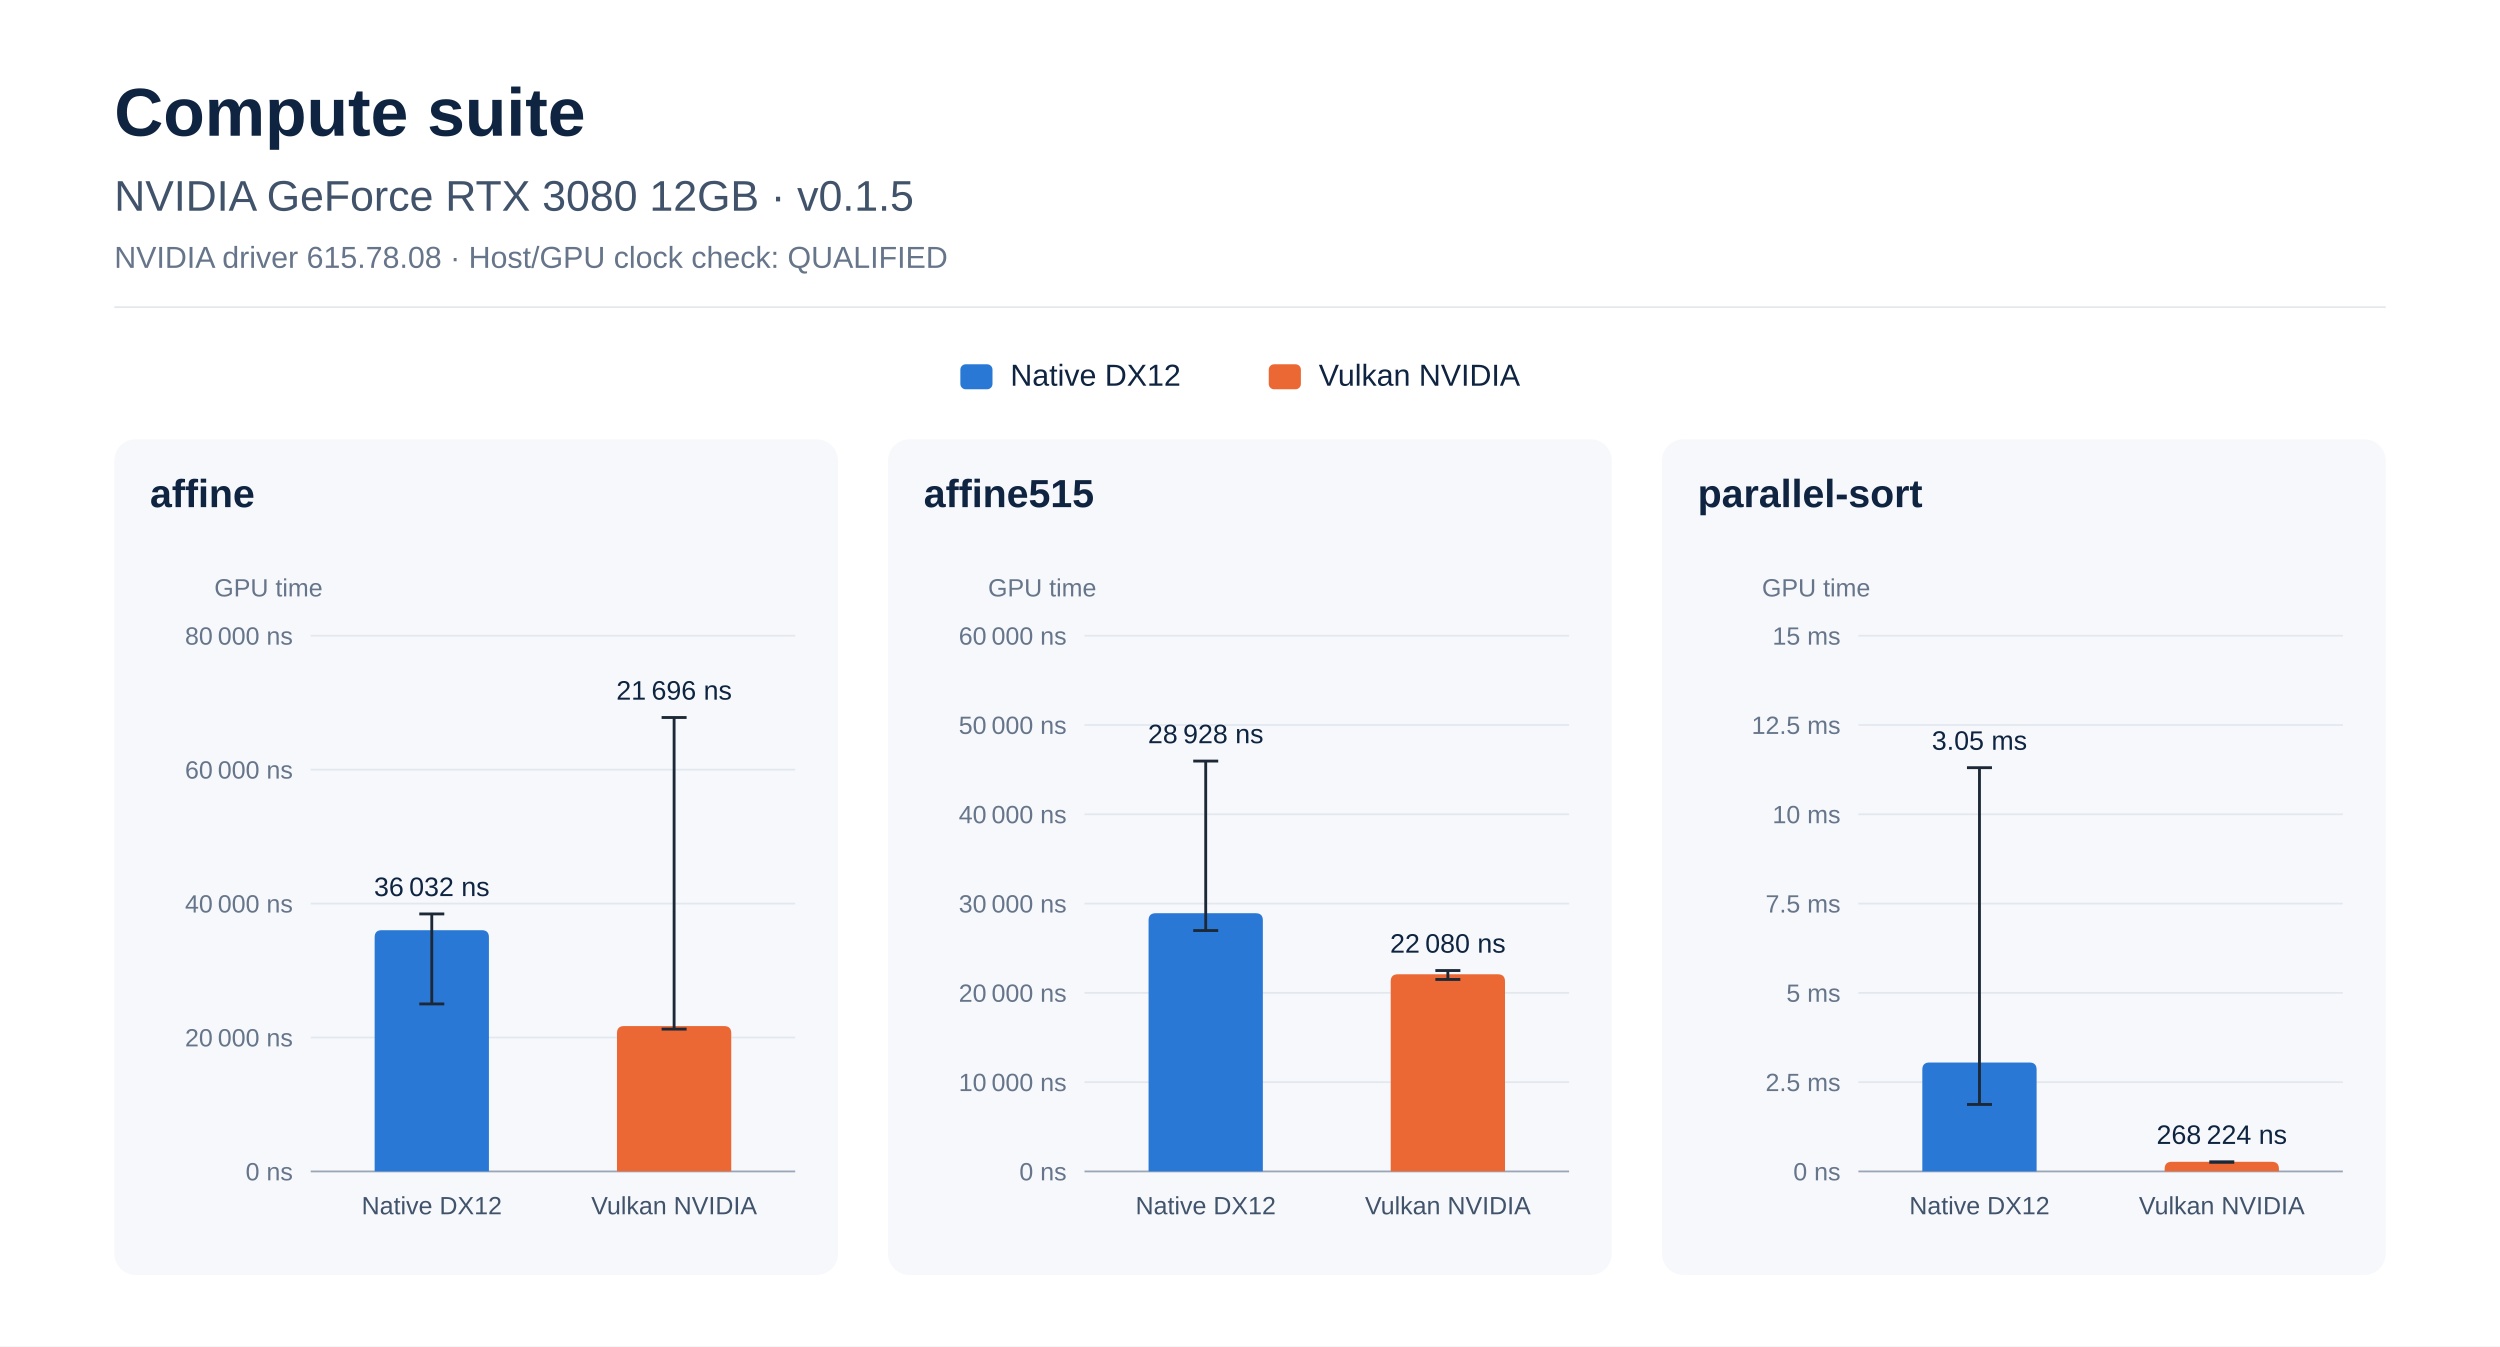
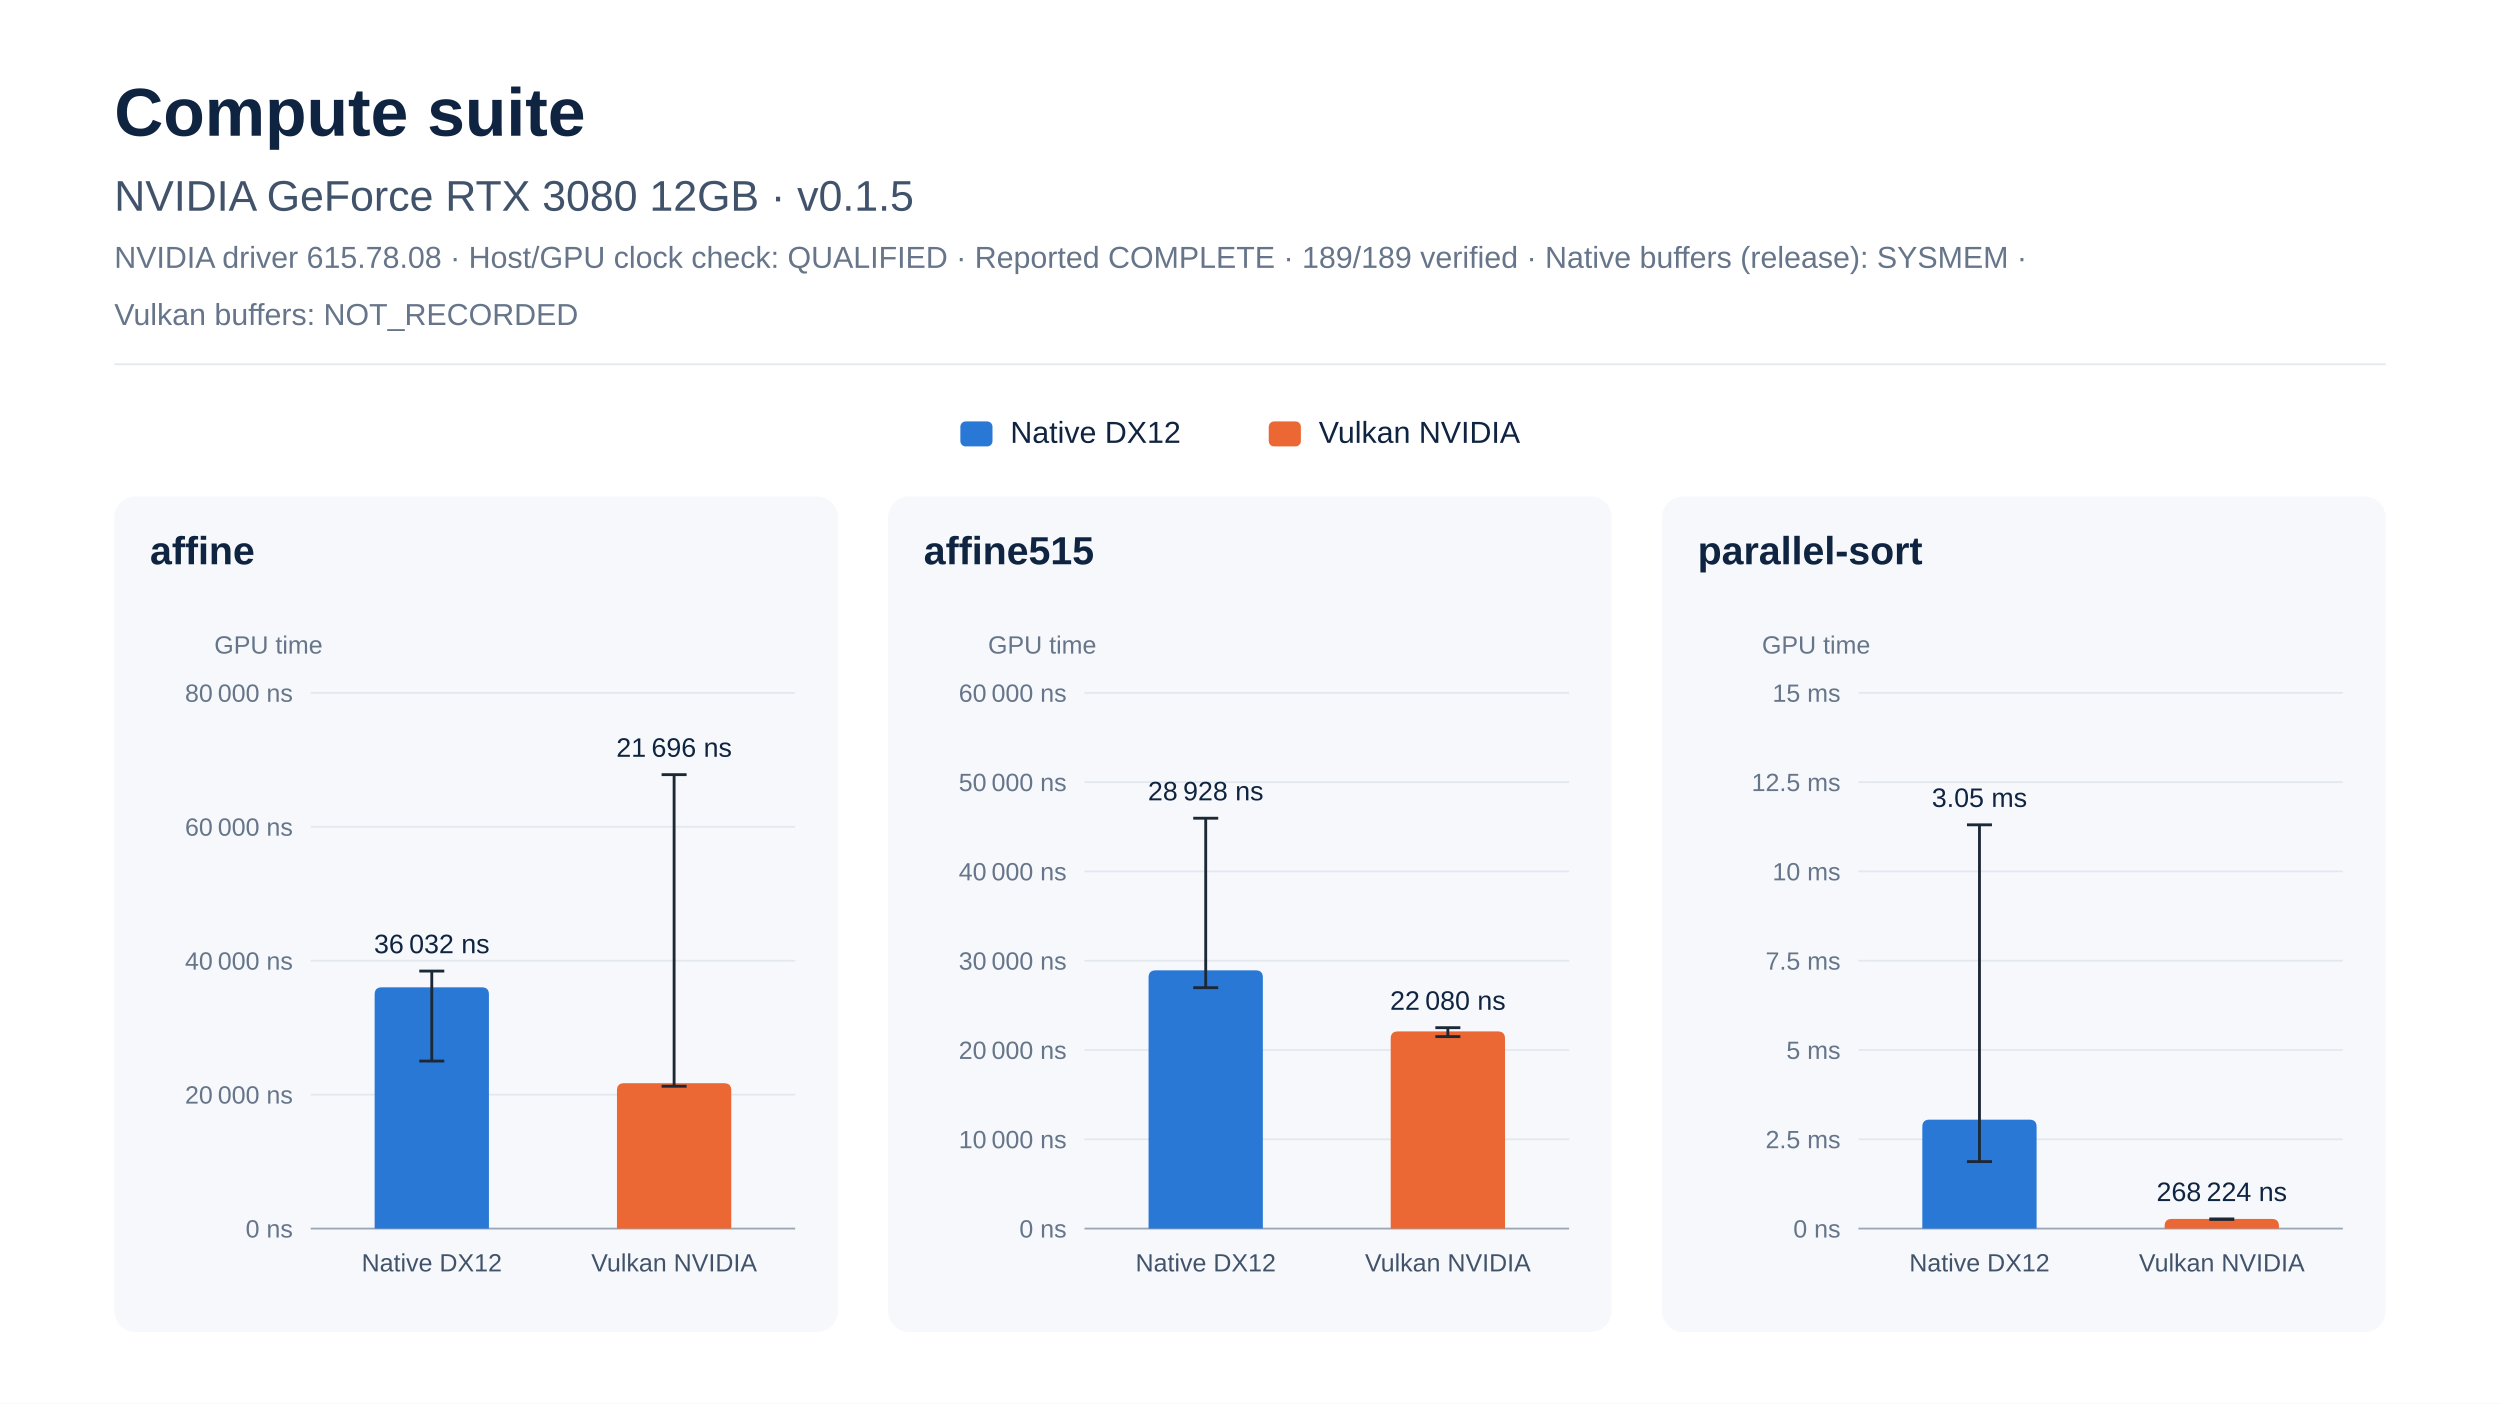
- <svg xmlns="http://www.w3.org/2000/svg" width="1400" height="754" viewBox="0 0 1400 754" role="img" aria-label="Compute suite">
+ <svg xmlns="http://www.w3.org/2000/svg" width="1400" height="786" viewBox="0 0 1400 786" role="img" aria-label="Compute suite">
  <rect width="100%" height="100%" fill="#ffffff" />
  <g font-family="Arial, 'Liberation Sans', Helvetica, 'Helvetica Neue', sans-serif">
    <text x="64.0" y="76.0" font-size="38" fill="#0f2440" font-weight="700" text-anchor="start">Compute suite</text>
    <text x="64.0" y="118.0" font-size="24" fill="#41536b" text-anchor="start">NVIDIA GeForce RTX 3080 12GB · v0.1.5</text>
-     <text x="64.0" y="150.0" font-size="17" fill="#66758a" text-anchor="start">NVIDIA driver 615.78.08 · Host/GPU clock check: QUALIFIED</text>
-     <line x1="64" y1="172.0" x2="1336" y2="172.0" stroke="#e3e8ef" />
-     <rect x="537.8" y="204.0" width="18" height="14" rx="3" fill="#2a78d6" />
-     <text x="565.8" y="216.0" font-size="17" fill="#0f2440" text-anchor="start">Native DX12</text>
-     <rect x="710.5" y="204.0" width="18" height="14" rx="3" fill="#eb6834" />
-     <text x="738.5" y="216.0" font-size="17" fill="#0f2440" text-anchor="start">Vulkan NVIDIA</text>
-     <rect x="64.0" y="246.0" width="405.3" height="468.0" rx="12" fill="#f6f8fb" />
-     <text x="84.0" y="284.0" font-size="22" fill="#0f2440" font-weight="700" text-anchor="start">affine</text>
-     <text x="120.0" y="334.0" font-size="14" fill="#66758a" text-anchor="start">GPU time</text>
-     <line x1="174.0" y1="656.0" x2="445.3" y2="656.0" stroke="#9aa6b6" stroke-width="1" />
-     <text x="164.0" y="661.0" font-size="14" fill="#66758a" text-anchor="end">0 ns</text>
-     <line x1="174.0" y1="581.0" x2="445.3" y2="581.0" stroke="#e3e8ef" stroke-width="1" />
-     <text x="164.0" y="586.0" font-size="14" fill="#66758a" text-anchor="end">20 000 ns</text>
-     <line x1="174.0" y1="506.0" x2="445.3" y2="506.0" stroke="#e3e8ef" stroke-width="1" />
-     <text x="164.0" y="511.0" font-size="14" fill="#66758a" text-anchor="end">40 000 ns</text>
-     <line x1="174.0" y1="431.0" x2="445.3" y2="431.0" stroke="#e3e8ef" stroke-width="1" />
-     <text x="164.0" y="436.0" font-size="14" fill="#66758a" text-anchor="end">60 000 ns</text>
-     <line x1="174.0" y1="356.0" x2="445.3" y2="356.0" stroke="#e3e8ef" stroke-width="1" />
-     <text x="164.0" y="361.0" font-size="14" fill="#66758a" text-anchor="end">80 000 ns</text>
+     <text x="64.0" y="150.0" font-size="17" fill="#66758a" text-anchor="start">NVIDIA driver 615.78.08 · Host/GPU clock check: QUALIFIED · Reported COMPLETE · 189/189 verified · Native buffers (release): SYSMEM ·</text>
+     <text x="64.0" y="182.0" font-size="17" fill="#66758a" text-anchor="start">Vulkan buffers: NOT_RECORDED</text>
+     <line x1="64" y1="204.0" x2="1336" y2="204.0" stroke="#e3e8ef" />
+     <rect x="537.8" y="236.0" width="18" height="14" rx="3" fill="#2a78d6" />
+     <text x="565.8" y="248.0" font-size="17" fill="#0f2440" text-anchor="start">Native DX12</text>
+     <rect x="710.5" y="236.0" width="18" height="14" rx="3" fill="#eb6834" />
+     <text x="738.5" y="248.0" font-size="17" fill="#0f2440" text-anchor="start">Vulkan NVIDIA</text>
+     <rect x="64.0" y="278.0" width="405.3" height="468.0" rx="12" fill="#f6f8fb" />
+     <text x="84.0" y="316.0" font-size="22" fill="#0f2440" font-weight="700" text-anchor="start">affine</text>
+     <text x="120.0" y="366.0" font-size="14" fill="#66758a" text-anchor="start">GPU time</text>
+     <line x1="174.0" y1="688.0" x2="445.3" y2="688.0" stroke="#9aa6b6" stroke-width="1" />
+     <text x="164.0" y="693.0" font-size="14" fill="#66758a" text-anchor="end">0 ns</text>
+     <line x1="174.0" y1="613.0" x2="445.3" y2="613.0" stroke="#e3e8ef" stroke-width="1" />
+     <text x="164.0" y="618.0" font-size="14" fill="#66758a" text-anchor="end">20 000 ns</text>
+     <line x1="174.0" y1="538.0" x2="445.3" y2="538.0" stroke="#e3e8ef" stroke-width="1" />
+     <text x="164.0" y="543.0" font-size="14" fill="#66758a" text-anchor="end">40 000 ns</text>
+     <line x1="174.0" y1="463.0" x2="445.3" y2="463.0" stroke="#e3e8ef" stroke-width="1" />
+     <text x="164.0" y="468.0" font-size="14" fill="#66758a" text-anchor="end">60 000 ns</text>
+     <line x1="174.0" y1="388.0" x2="445.3" y2="388.0" stroke="#e3e8ef" stroke-width="1" />
+     <text x="164.0" y="393.0" font-size="14" fill="#66758a" text-anchor="end">80 000 ns</text>
    <g>
-       <path d="M209.8,656.0 V524.9 Q209.8,520.9 213.8,520.9 H269.8 Q273.8,520.9 273.8,524.9 V656.0 Z" fill="#2a78d6" />
+       <path d="M209.8,688.0 V556.9 Q209.8,552.9 213.8,552.9 H269.8 Q273.8,552.9 273.8,556.9 V688.0 Z" fill="#2a78d6" />
    </g>
-     <path d="M241.8,562.2 V511.8 M234.8,511.8 H248.8 M234.8,562.2 H248.8" stroke="#1c2836" stroke-width="1.6" fill="none" />
-     <text x="241.8" y="501.8" font-size="15" fill="#0f2440" text-anchor="middle">36 032 ns</text>
-     <text x="241.8" y="680.0" font-size="14" fill="#41536b" text-anchor="middle">Native DX12</text>
+     <path d="M241.8,594.2 V543.8 M234.8,543.8 H248.8 M234.8,594.2 H248.8" stroke="#1c2836" stroke-width="1.6" fill="none" />
+     <text x="241.8" y="533.8" font-size="15" fill="#0f2440" text-anchor="middle">36 032 ns</text>
+     <text x="241.8" y="712.0" font-size="14" fill="#41536b" text-anchor="middle">Native DX12</text>
    <g>
-       <path d="M345.5,656.0 V578.6 Q345.5,574.6 349.5,574.6 H405.5 Q409.5,574.6 409.5,578.6 V656.0 Z" fill="#eb6834" />
+       <path d="M345.5,688.0 V610.6 Q345.5,606.6 349.5,606.6 H405.5 Q409.5,606.6 409.5,610.6 V688.0 Z" fill="#eb6834" />
    </g>
-     <path d="M377.5,576.3 V401.8 M370.5,401.8 H384.5 M370.5,576.3 H384.5" stroke="#1c2836" stroke-width="1.6" fill="none" />
-     <text x="377.5" y="391.8" font-size="15" fill="#0f2440" text-anchor="middle">21 696 ns</text>
-     <text x="377.5" y="680.0" font-size="14" fill="#41536b" text-anchor="middle">Vulkan NVIDIA</text>
-     <rect x="497.3" y="246.0" width="405.3" height="468.0" rx="12" fill="#f6f8fb" />
-     <text x="517.3" y="284.0" font-size="22" fill="#0f2440" font-weight="700" text-anchor="start">affine515</text>
-     <text x="553.3" y="334.0" font-size="14" fill="#66758a" text-anchor="start">GPU time</text>
-     <line x1="607.3" y1="656.0" x2="878.7" y2="656.0" stroke="#9aa6b6" stroke-width="1" />
-     <text x="597.3" y="661.0" font-size="14" fill="#66758a" text-anchor="end">0 ns</text>
-     <line x1="607.3" y1="606.0" x2="878.7" y2="606.0" stroke="#e3e8ef" stroke-width="1" />
-     <text x="597.3" y="611.0" font-size="14" fill="#66758a" text-anchor="end">10 000 ns</text>
-     <line x1="607.3" y1="556.0" x2="878.7" y2="556.0" stroke="#e3e8ef" stroke-width="1" />
-     <text x="597.3" y="561.0" font-size="14" fill="#66758a" text-anchor="end">20 000 ns</text>
-     <line x1="607.3" y1="506.0" x2="878.7" y2="506.0" stroke="#e3e8ef" stroke-width="1" />
-     <text x="597.3" y="511.0" font-size="14" fill="#66758a" text-anchor="end">30 000 ns</text>
-     <line x1="607.3" y1="456.0" x2="878.7" y2="456.0" stroke="#e3e8ef" stroke-width="1" />
-     <text x="597.3" y="461.0" font-size="14" fill="#66758a" text-anchor="end">40 000 ns</text>
-     <line x1="607.3" y1="406.0" x2="878.7" y2="406.0" stroke="#e3e8ef" stroke-width="1" />
-     <text x="597.3" y="411.0" font-size="14" fill="#66758a" text-anchor="end">50 000 ns</text>
-     <line x1="607.3" y1="356.0" x2="878.7" y2="356.0" stroke="#e3e8ef" stroke-width="1" />
-     <text x="597.3" y="361.0" font-size="14" fill="#66758a" text-anchor="end">60 000 ns</text>
+     <path d="M377.5,608.3 V433.8 M370.5,433.8 H384.5 M370.5,608.3 H384.5" stroke="#1c2836" stroke-width="1.6" fill="none" />
+     <text x="377.5" y="423.8" font-size="15" fill="#0f2440" text-anchor="middle">21 696 ns</text>
+     <text x="377.5" y="712.0" font-size="14" fill="#41536b" text-anchor="middle">Vulkan NVIDIA</text>
+     <rect x="497.3" y="278.0" width="405.3" height="468.0" rx="12" fill="#f6f8fb" />
+     <text x="517.3" y="316.0" font-size="22" fill="#0f2440" font-weight="700" text-anchor="start">affine515</text>
+     <text x="553.3" y="366.0" font-size="14" fill="#66758a" text-anchor="start">GPU time</text>
+     <line x1="607.3" y1="688.0" x2="878.7" y2="688.0" stroke="#9aa6b6" stroke-width="1" />
+     <text x="597.3" y="693.0" font-size="14" fill="#66758a" text-anchor="end">0 ns</text>
+     <line x1="607.3" y1="638.0" x2="878.7" y2="638.0" stroke="#e3e8ef" stroke-width="1" />
+     <text x="597.3" y="643.0" font-size="14" fill="#66758a" text-anchor="end">10 000 ns</text>
+     <line x1="607.3" y1="588.0" x2="878.7" y2="588.0" stroke="#e3e8ef" stroke-width="1" />
+     <text x="597.3" y="593.0" font-size="14" fill="#66758a" text-anchor="end">20 000 ns</text>
+     <line x1="607.3" y1="538.0" x2="878.7" y2="538.0" stroke="#e3e8ef" stroke-width="1" />
+     <text x="597.3" y="543.0" font-size="14" fill="#66758a" text-anchor="end">30 000 ns</text>
+     <line x1="607.3" y1="488.0" x2="878.7" y2="488.0" stroke="#e3e8ef" stroke-width="1" />
+     <text x="597.3" y="493.0" font-size="14" fill="#66758a" text-anchor="end">40 000 ns</text>
+     <line x1="607.3" y1="438.0" x2="878.7" y2="438.0" stroke="#e3e8ef" stroke-width="1" />
+     <text x="597.3" y="443.0" font-size="14" fill="#66758a" text-anchor="end">50 000 ns</text>
+     <line x1="607.3" y1="388.0" x2="878.7" y2="388.0" stroke="#e3e8ef" stroke-width="1" />
+     <text x="597.3" y="393.0" font-size="14" fill="#66758a" text-anchor="end">60 000 ns</text>
    <g>
-       <path d="M643.2,656.0 V515.4 Q643.2,511.4 647.2,511.4 H703.2 Q707.2,511.4 707.2,515.4 V656.0 Z" fill="#2a78d6" />
+       <path d="M643.2,688.0 V547.4 Q643.2,543.4 647.2,543.4 H703.2 Q707.2,543.4 707.2,547.4 V688.0 Z" fill="#2a78d6" />
    </g>
-     <path d="M675.2,521.1 V426.2 M668.2,426.2 H682.2 M668.2,521.1 H682.2" stroke="#1c2836" stroke-width="1.6" fill="none" />
-     <text x="675.2" y="416.2" font-size="15" fill="#0f2440" text-anchor="middle">28 928 ns</text>
-     <text x="675.2" y="680.0" font-size="14" fill="#41536b" text-anchor="middle">Native DX12</text>
+     <path d="M675.2,553.1 V458.2 M668.2,458.2 H682.2 M668.2,553.1 H682.2" stroke="#1c2836" stroke-width="1.6" fill="none" />
+     <text x="675.2" y="448.2" font-size="15" fill="#0f2440" text-anchor="middle">28 928 ns</text>
+     <text x="675.2" y="712.0" font-size="14" fill="#41536b" text-anchor="middle">Native DX12</text>
    <g>
-       <path d="M778.8,656.0 V549.6 Q778.8,545.6 782.8,545.6 H838.8 Q842.8,545.6 842.8,549.6 V656.0 Z" fill="#eb6834" />
+       <path d="M778.8,688.0 V581.6 Q778.8,577.6 782.8,577.6 H838.8 Q842.8,577.6 842.8,581.6 V688.0 Z" fill="#eb6834" />
    </g>
-     <path d="M810.8,548.5 V543.5 M803.8,543.5 H817.8 M803.8,548.5 H817.8" stroke="#1c2836" stroke-width="1.6" fill="none" />
-     <text x="810.8" y="533.5" font-size="15" fill="#0f2440" text-anchor="middle">22 080 ns</text>
-     <text x="810.8" y="680.0" font-size="14" fill="#41536b" text-anchor="middle">Vulkan NVIDIA</text>
-     <rect x="930.7" y="246.0" width="405.3" height="468.0" rx="12" fill="#f6f8fb" />
-     <text x="950.7" y="284.0" font-size="22" fill="#0f2440" font-weight="700" text-anchor="start">parallel-sort</text>
-     <text x="986.7" y="334.0" font-size="14" fill="#66758a" text-anchor="start">GPU time</text>
-     <line x1="1040.7" y1="656.0" x2="1312.0" y2="656.0" stroke="#9aa6b6" stroke-width="1" />
-     <text x="1030.7" y="661.0" font-size="14" fill="#66758a" text-anchor="end">0 ns</text>
-     <line x1="1040.7" y1="606.0" x2="1312.0" y2="606.0" stroke="#e3e8ef" stroke-width="1" />
-     <text x="1030.7" y="611.0" font-size="14" fill="#66758a" text-anchor="end">2.5 ms</text>
-     <line x1="1040.7" y1="556.0" x2="1312.0" y2="556.0" stroke="#e3e8ef" stroke-width="1" />
-     <text x="1030.7" y="561.0" font-size="14" fill="#66758a" text-anchor="end">5 ms</text>
-     <line x1="1040.7" y1="506.0" x2="1312.0" y2="506.0" stroke="#e3e8ef" stroke-width="1" />
-     <text x="1030.7" y="511.0" font-size="14" fill="#66758a" text-anchor="end">7.5 ms</text>
-     <line x1="1040.7" y1="456.0" x2="1312.0" y2="456.0" stroke="#e3e8ef" stroke-width="1" />
-     <text x="1030.7" y="461.0" font-size="14" fill="#66758a" text-anchor="end">10 ms</text>
-     <line x1="1040.7" y1="406.0" x2="1312.0" y2="406.0" stroke="#e3e8ef" stroke-width="1" />
-     <text x="1030.7" y="411.0" font-size="14" fill="#66758a" text-anchor="end">12.5 ms</text>
-     <line x1="1040.7" y1="356.0" x2="1312.0" y2="356.0" stroke="#e3e8ef" stroke-width="1" />
-     <text x="1030.7" y="361.0" font-size="14" fill="#66758a" text-anchor="end">15 ms</text>
+     <path d="M810.8,580.5 V575.5 M803.8,575.5 H817.8 M803.8,580.5 H817.8" stroke="#1c2836" stroke-width="1.6" fill="none" />
+     <text x="810.8" y="565.5" font-size="15" fill="#0f2440" text-anchor="middle">22 080 ns</text>
+     <text x="810.8" y="712.0" font-size="14" fill="#41536b" text-anchor="middle">Vulkan NVIDIA</text>
+     <rect x="930.7" y="278.0" width="405.3" height="468.0" rx="12" fill="#f6f8fb" />
+     <text x="950.7" y="316.0" font-size="22" fill="#0f2440" font-weight="700" text-anchor="start">parallel-sort</text>
+     <text x="986.7" y="366.0" font-size="14" fill="#66758a" text-anchor="start">GPU time</text>
+     <line x1="1040.7" y1="688.0" x2="1312.0" y2="688.0" stroke="#9aa6b6" stroke-width="1" />
+     <text x="1030.7" y="693.0" font-size="14" fill="#66758a" text-anchor="end">0 ns</text>
+     <line x1="1040.7" y1="638.0" x2="1312.0" y2="638.0" stroke="#e3e8ef" stroke-width="1" />
+     <text x="1030.7" y="643.0" font-size="14" fill="#66758a" text-anchor="end">2.5 ms</text>
+     <line x1="1040.7" y1="588.0" x2="1312.0" y2="588.0" stroke="#e3e8ef" stroke-width="1" />
+     <text x="1030.7" y="593.0" font-size="14" fill="#66758a" text-anchor="end">5 ms</text>
+     <line x1="1040.7" y1="538.0" x2="1312.0" y2="538.0" stroke="#e3e8ef" stroke-width="1" />
+     <text x="1030.7" y="543.0" font-size="14" fill="#66758a" text-anchor="end">7.5 ms</text>
+     <line x1="1040.7" y1="488.0" x2="1312.0" y2="488.0" stroke="#e3e8ef" stroke-width="1" />
+     <text x="1030.7" y="493.0" font-size="14" fill="#66758a" text-anchor="end">10 ms</text>
+     <line x1="1040.7" y1="438.0" x2="1312.0" y2="438.0" stroke="#e3e8ef" stroke-width="1" />
+     <text x="1030.7" y="443.0" font-size="14" fill="#66758a" text-anchor="end">12.5 ms</text>
+     <line x1="1040.7" y1="388.0" x2="1312.0" y2="388.0" stroke="#e3e8ef" stroke-width="1" />
+     <text x="1030.7" y="393.0" font-size="14" fill="#66758a" text-anchor="end">15 ms</text>
    <g>
-       <path d="M1076.5,656.0 V599.0 Q1076.5,595.0 1080.5,595.0 H1136.5 Q1140.5,595.0 1140.5,599.0 V656.0 Z" fill="#2a78d6" />
+       <path d="M1076.5,688.0 V631.0 Q1076.5,627.0 1080.5,627.0 H1136.5 Q1140.5,627.0 1140.5,631.0 V688.0 Z" fill="#2a78d6" />
    </g>
-     <path d="M1108.5,618.5 V429.9 M1101.5,429.9 H1115.5 M1101.5,618.5 H1115.5" stroke="#1c2836" stroke-width="1.6" fill="none" />
-     <text x="1108.5" y="419.9" font-size="15" fill="#0f2440" text-anchor="middle">3.05 ms</text>
-     <text x="1108.5" y="680.0" font-size="14" fill="#41536b" text-anchor="middle">Native DX12</text>
+     <path d="M1108.5,650.5 V461.9 M1101.5,461.9 H1115.5 M1101.5,650.5 H1115.5" stroke="#1c2836" stroke-width="1.6" fill="none" />
+     <text x="1108.5" y="451.9" font-size="15" fill="#0f2440" text-anchor="middle">3.05 ms</text>
+     <text x="1108.5" y="712.0" font-size="14" fill="#41536b" text-anchor="middle">Native DX12</text>
    <g>
-       <path d="M1212.2,656.0 V654.6 Q1212.2,650.6 1216.2,650.6 H1272.2 Q1276.2,650.6 1276.2,654.6 V656.0 Z" fill="#eb6834" />
+       <path d="M1212.2,688.0 V686.6 Q1212.2,682.6 1216.2,682.6 H1272.2 Q1276.2,682.6 1276.2,686.6 V688.0 Z" fill="#eb6834" />
    </g>
-     <path d="M1244.2,650.9 V650.6 M1237.2,650.6 H1251.2 M1237.2,650.9 H1251.2" stroke="#1c2836" stroke-width="1.6" fill="none" />
-     <text x="1244.2" y="640.6" font-size="15" fill="#0f2440" text-anchor="middle">268 224 ns</text>
-     <text x="1244.2" y="680.0" font-size="14" fill="#41536b" text-anchor="middle">Vulkan NVIDIA</text>
+     <path d="M1244.2,682.9 V682.6 M1237.2,682.6 H1251.2 M1237.2,682.9 H1251.2" stroke="#1c2836" stroke-width="1.6" fill="none" />
+     <text x="1244.2" y="672.6" font-size="15" fill="#0f2440" text-anchor="middle">268 224 ns</text>
+     <text x="1244.2" y="712.0" font-size="14" fill="#41536b" text-anchor="middle">Vulkan NVIDIA</text>
  </g>
</svg>
